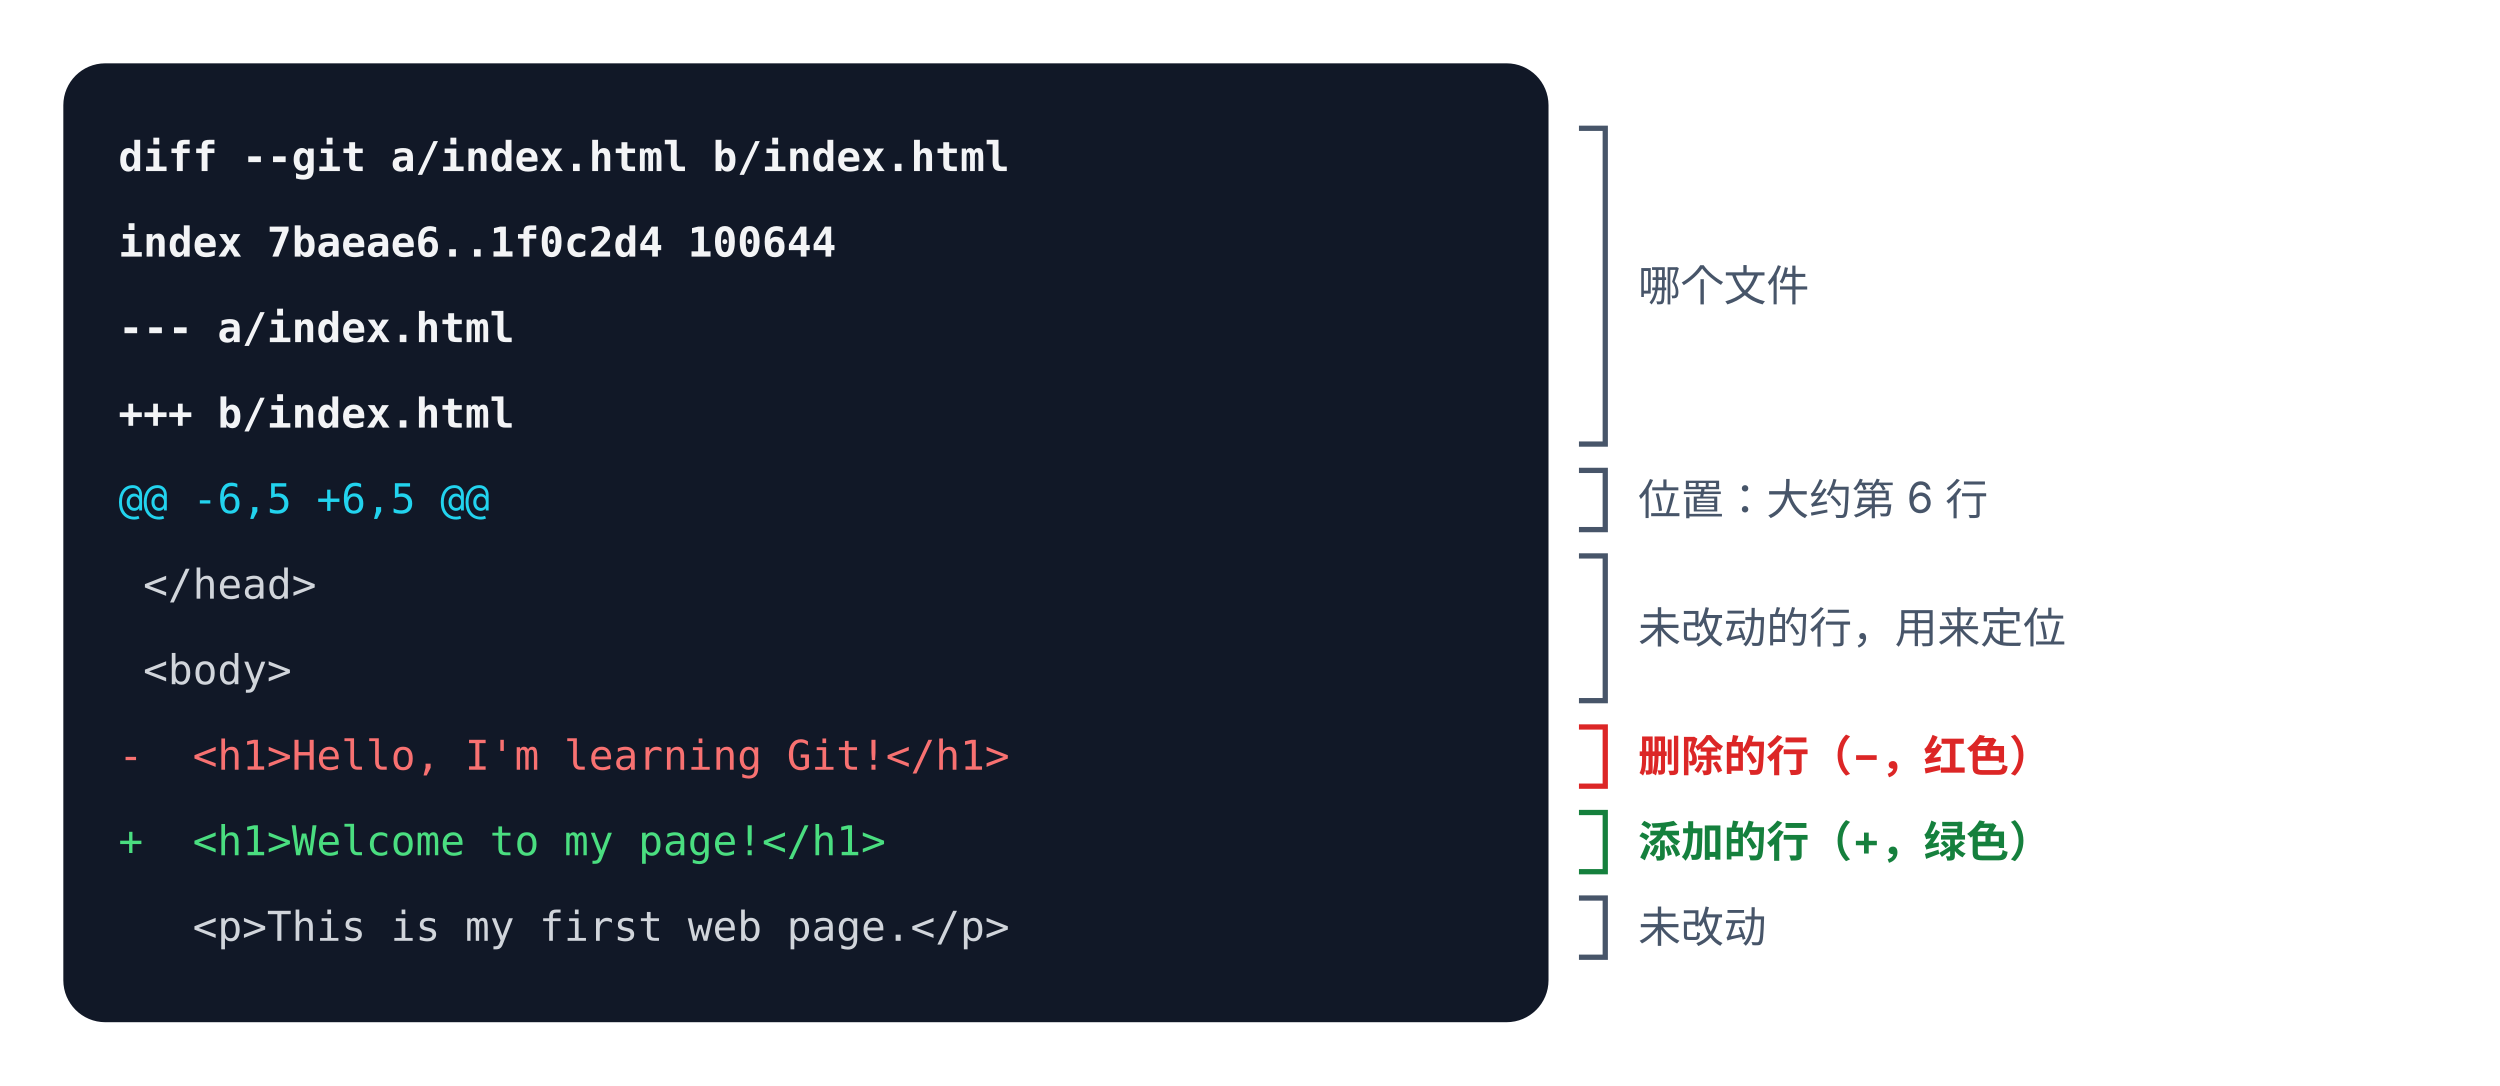
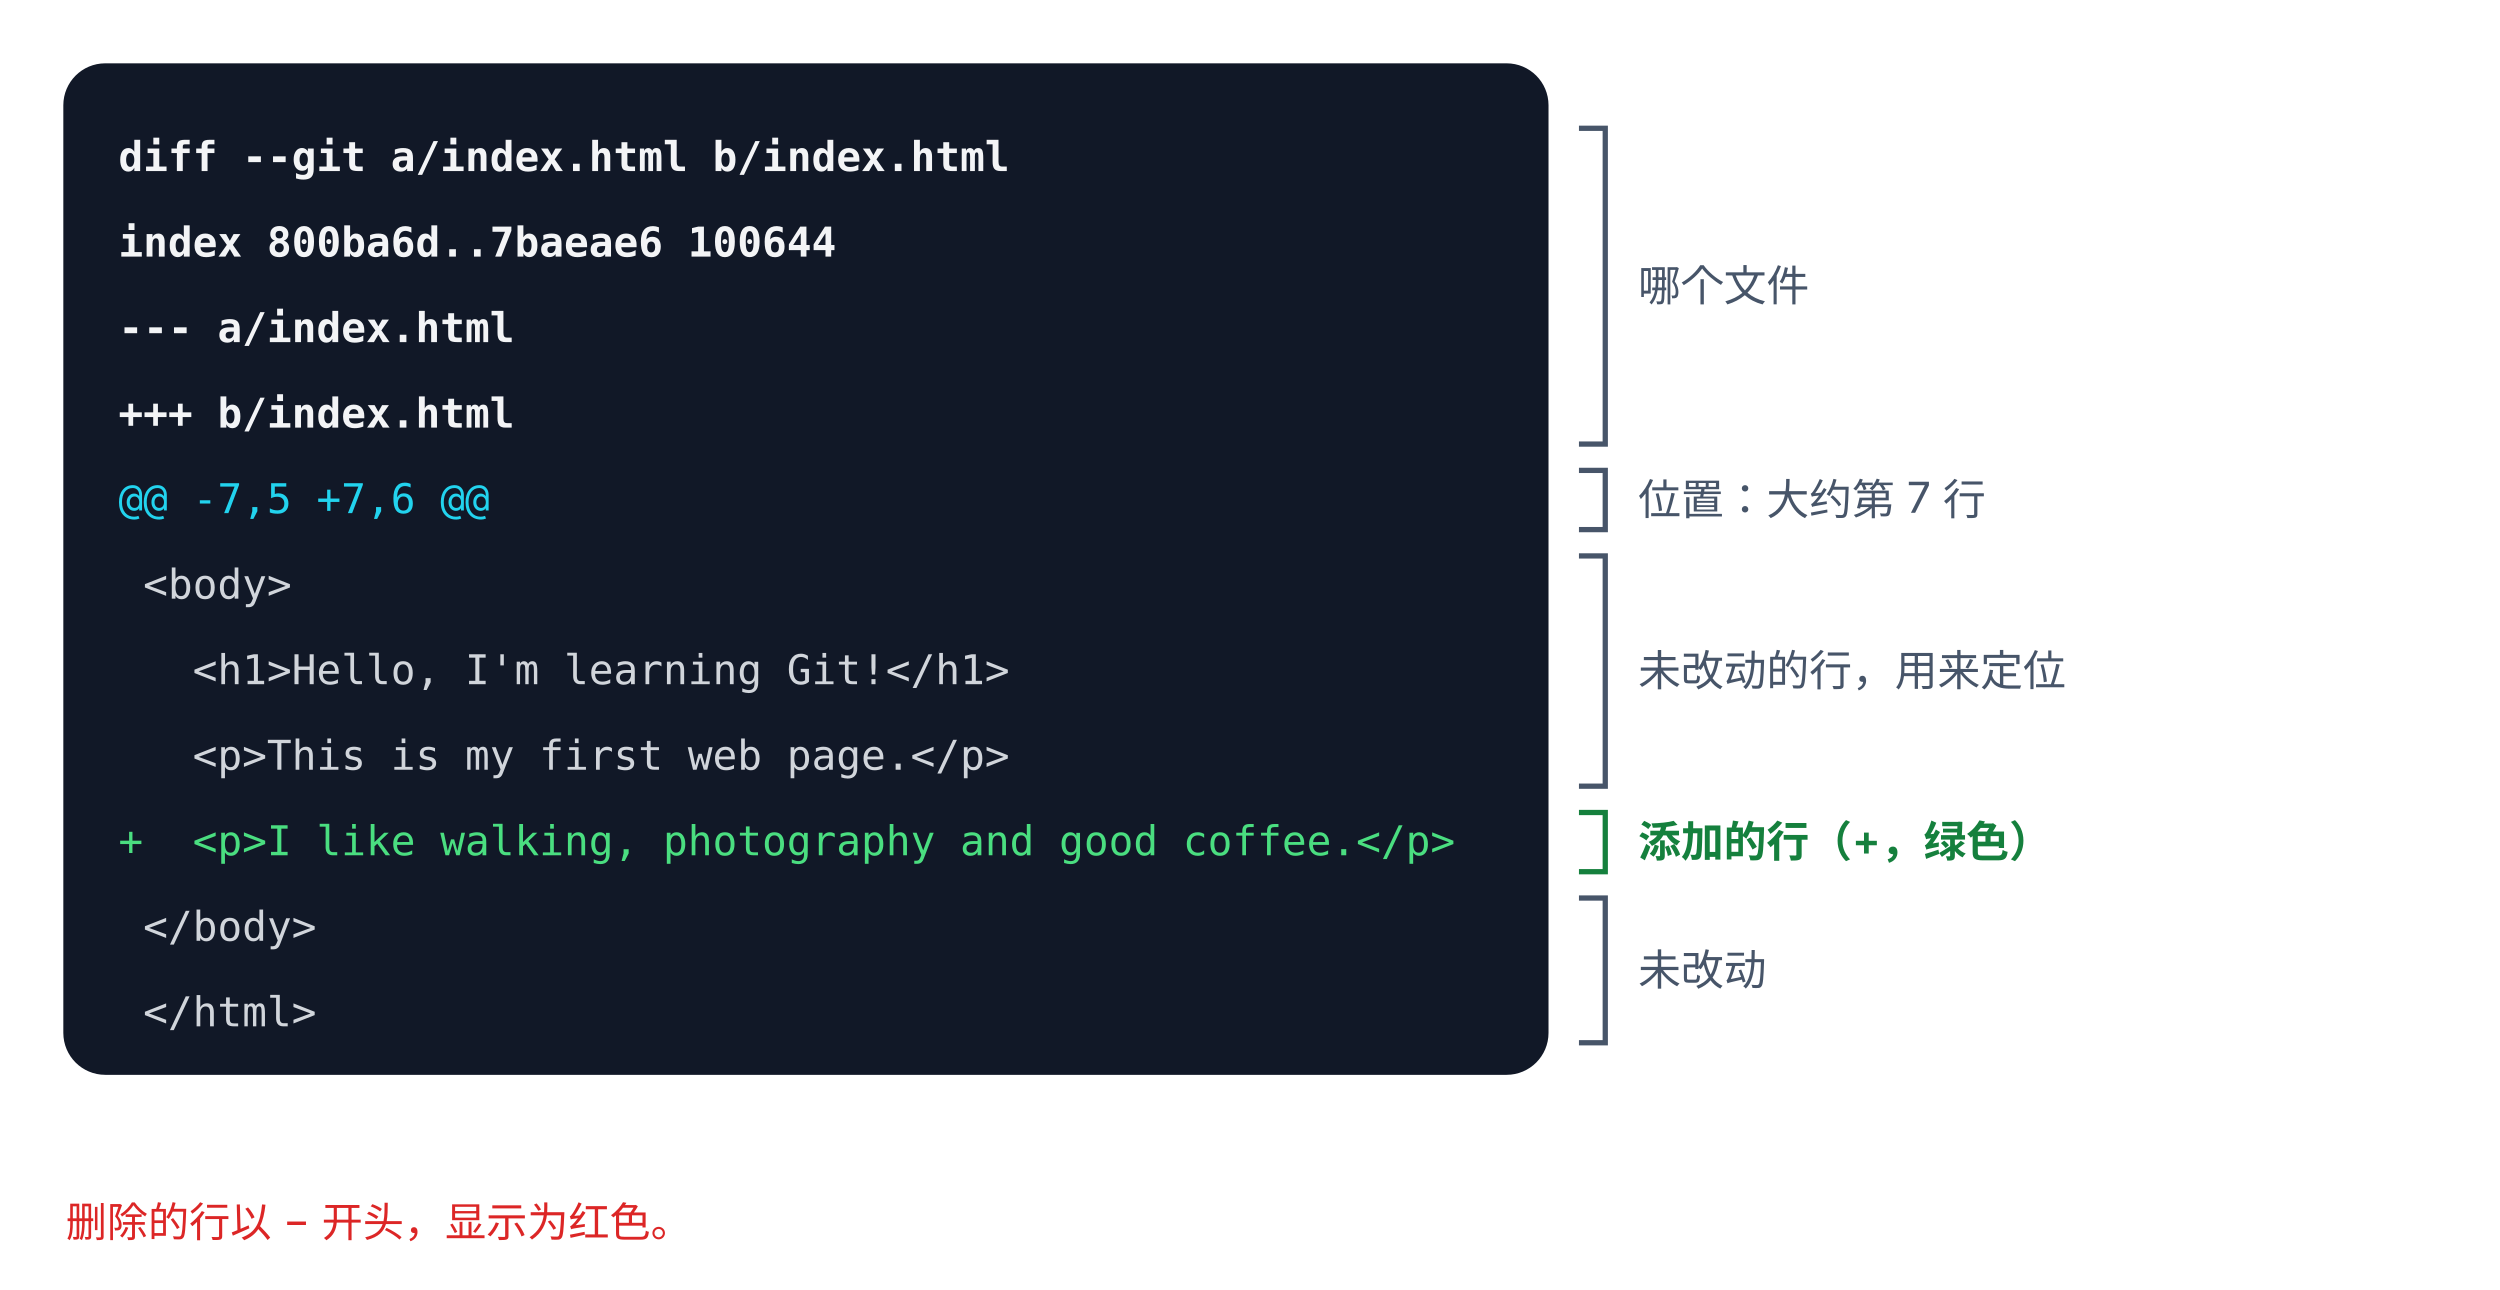
- <svg xmlns="http://www.w3.org/2000/svg" viewBox="0 0 760 330" width="760" height="330" role="img">
+ <svg xmlns="http://www.w3.org/2000/svg" viewBox="0 0 760 392" width="760" height="392" role="img">
  <defs />
-   <rect x="20" y="20" width="450" height="290" rx="12" fill="#111827" stroke="#111827" stroke-width="1.5" />
+   <rect x="20" y="20" width="450" height="306" rx="12" fill="#111827" stroke="#111827" stroke-width="1.5" />
  <text x="36" y="52" font-family="'DM Mono', Consolas, 'SFMono-Regular', Menlo, 'PingFang SC', 'Microsoft YaHei', monospace" font-size="12.5" font-weight="600" fill="#F3F4F6" text-anchor="start" xml:space="preserve">diff --git a/index.html b/index.html</text>
-   <text x="36" y="78" font-family="'DM Mono', Consolas, 'SFMono-Regular', Menlo, 'PingFang SC', 'Microsoft YaHei', monospace" font-size="12.5" font-weight="600" fill="#F3F4F6" text-anchor="start" xml:space="preserve">index 7baeae6..1f0c2d4 100644</text>
+   <text x="36" y="78" font-family="'DM Mono', Consolas, 'SFMono-Regular', Menlo, 'PingFang SC', 'Microsoft YaHei', monospace" font-size="12.5" font-weight="600" fill="#F3F4F6" text-anchor="start" xml:space="preserve">index 800ba6d..7baeae6 100644</text>
  <text x="36" y="104" font-family="'DM Mono', Consolas, 'SFMono-Regular', Menlo, 'PingFang SC', 'Microsoft YaHei', monospace" font-size="12.5" font-weight="600" fill="#F3F4F6" text-anchor="start" xml:space="preserve">--- a/index.html</text>
  <text x="36" y="130" font-family="'DM Mono', Consolas, 'SFMono-Regular', Menlo, 'PingFang SC', 'Microsoft YaHei', monospace" font-size="12.5" font-weight="600" fill="#F3F4F6" text-anchor="start" xml:space="preserve">+++ b/index.html</text>
-   <text x="36" y="156" font-family="'DM Mono', Consolas, 'SFMono-Regular', Menlo, 'PingFang SC', 'Microsoft YaHei', monospace" font-size="12.5" font-weight="400" fill="#22D3EE" text-anchor="start" xml:space="preserve">@@ -6,5 +6,5 @@</text>
-   <text x="36" y="182" font-family="'DM Mono', Consolas, 'SFMono-Regular', Menlo, 'PingFang SC', 'Microsoft YaHei', monospace" font-size="12.5" font-weight="400" fill="#D1D5DB" text-anchor="start" xml:space="preserve"> &lt;/head&gt;</text>
-   <text x="36" y="208" font-family="'DM Mono', Consolas, 'SFMono-Regular', Menlo, 'PingFang SC', 'Microsoft YaHei', monospace" font-size="12.5" font-weight="400" fill="#D1D5DB" text-anchor="start" xml:space="preserve"> &lt;body&gt;</text>
-   <text x="36" y="234" font-family="'DM Mono', Consolas, 'SFMono-Regular', Menlo, 'PingFang SC', 'Microsoft YaHei', monospace" font-size="12.5" font-weight="400" fill="#F87171" text-anchor="start" xml:space="preserve">-  &lt;h1&gt;Hello, I'm learning Git!&lt;/h1&gt;</text>
-   <text x="36" y="260" font-family="'DM Mono', Consolas, 'SFMono-Regular', Menlo, 'PingFang SC', 'Microsoft YaHei', monospace" font-size="12.5" font-weight="400" fill="#4ADE80" text-anchor="start" xml:space="preserve">+  &lt;h1&gt;Welcome to my page!&lt;/h1&gt;</text>
-   <text x="36" y="286" font-family="'DM Mono', Consolas, 'SFMono-Regular', Menlo, 'PingFang SC', 'Microsoft YaHei', monospace" font-size="12.5" font-weight="400" fill="#D1D5DB" text-anchor="start" xml:space="preserve">   &lt;p&gt;This is my first web page.&lt;/p&gt;</text>
+   <text x="36" y="156" font-family="'DM Mono', Consolas, 'SFMono-Regular', Menlo, 'PingFang SC', 'Microsoft YaHei', monospace" font-size="12.5" font-weight="400" fill="#22D3EE" text-anchor="start" xml:space="preserve">@@ -7,5 +7,6 @@</text>
+   <text x="36" y="182" font-family="'DM Mono', Consolas, 'SFMono-Regular', Menlo, 'PingFang SC', 'Microsoft YaHei', monospace" font-size="12.5" font-weight="400" fill="#D1D5DB" text-anchor="start" xml:space="preserve"> &lt;body&gt;</text>
+   <text x="36" y="208" font-family="'DM Mono', Consolas, 'SFMono-Regular', Menlo, 'PingFang SC', 'Microsoft YaHei', monospace" font-size="12.5" font-weight="400" fill="#D1D5DB" text-anchor="start" xml:space="preserve">   &lt;h1&gt;Hello, I'm learning Git!&lt;/h1&gt;</text>
+   <text x="36" y="234" font-family="'DM Mono', Consolas, 'SFMono-Regular', Menlo, 'PingFang SC', 'Microsoft YaHei', monospace" font-size="12.5" font-weight="400" fill="#D1D5DB" text-anchor="start" xml:space="preserve">   &lt;p&gt;This is my first web page.&lt;/p&gt;</text>
+   <text x="36" y="260" font-family="'DM Mono', Consolas, 'SFMono-Regular', Menlo, 'PingFang SC', 'Microsoft YaHei', monospace" font-size="12.5" font-weight="400" fill="#4ADE80" text-anchor="start" xml:space="preserve">+  &lt;p&gt;I like walking, photography and good coffee.&lt;/p&gt;</text>
+   <text x="36" y="286" font-family="'DM Mono', Consolas, 'SFMono-Regular', Menlo, 'PingFang SC', 'Microsoft YaHei', monospace" font-size="12.5" font-weight="400" fill="#D1D5DB" text-anchor="start" xml:space="preserve"> &lt;/body&gt;</text>
+   <text x="36" y="312" font-family="'DM Mono', Consolas, 'SFMono-Regular', Menlo, 'PingFang SC', 'Microsoft YaHei', monospace" font-size="12.5" font-weight="400" fill="#D1D5DB" text-anchor="start" xml:space="preserve"> &lt;/html&gt;</text>
  <path d="M480 39 h8 v96 h-8" stroke="#475569" stroke-width="1.6" fill="none" />
  <text x="498" y="91.5" font-family="'DM Sans', system-ui, -apple-system, 'Segoe UI', 'PingFang SC', 'Hiragino Sans GB', 'Microsoft YaHei', 'Noto Sans SC', sans-serif" font-size="13" font-weight="400" fill="#475569" text-anchor="start">哪个文件</text>
  <path d="M480 143 h8 v18 h-8" stroke="#475569" stroke-width="1.6" fill="none" />
-   <text x="498" y="156.5" font-family="'DM Sans', system-ui, -apple-system, 'Segoe UI', 'PingFang SC', 'Hiragino Sans GB', 'Microsoft YaHei', 'Noto Sans SC', sans-serif" font-size="13" font-weight="400" fill="#475569" text-anchor="start">位置：大约第 6 行</text>
-   <path d="M480 169 h8 v44 h-8" stroke="#475569" stroke-width="1.6" fill="none" />
-   <text x="498" y="195.5" font-family="'DM Sans', system-ui, -apple-system, 'Segoe UI', 'PingFang SC', 'Hiragino Sans GB', 'Microsoft YaHei', 'Noto Sans SC', sans-serif" font-size="13" font-weight="400" fill="#475569" text-anchor="start">未改动的行，用来定位</text>
-   <path d="M480 221 h8 v18 h-8" stroke="#DC2626" stroke-width="1.6" fill="none" />
-   <text x="498" y="234.5" font-family="'DM Sans', system-ui, -apple-system, 'Segoe UI', 'PingFang SC', 'Hiragino Sans GB', 'Microsoft YaHei', 'Noto Sans SC', sans-serif" font-size="13" font-weight="600" fill="#DC2626" text-anchor="start">删除的行（−，红色）</text>
+   <text x="498" y="156.5" font-family="'DM Sans', system-ui, -apple-system, 'Segoe UI', 'PingFang SC', 'Hiragino Sans GB', 'Microsoft YaHei', 'Noto Sans SC', sans-serif" font-size="13" font-weight="400" fill="#475569" text-anchor="start">位置：大约第 7 行</text>
+   <path d="M480 169 h8 v70 h-8" stroke="#475569" stroke-width="1.6" fill="none" />
+   <text x="498" y="208.5" font-family="'DM Sans', system-ui, -apple-system, 'Segoe UI', 'PingFang SC', 'Hiragino Sans GB', 'Microsoft YaHei', 'Noto Sans SC', sans-serif" font-size="13" font-weight="400" fill="#475569" text-anchor="start">未改动的行，用来定位</text>
  <path d="M480 247 h8 v18 h-8" stroke="#15803D" stroke-width="1.6" fill="none" />
  <text x="498" y="260.5" font-family="'DM Sans', system-ui, -apple-system, 'Segoe UI', 'PingFang SC', 'Hiragino Sans GB', 'Microsoft YaHei', 'Noto Sans SC', sans-serif" font-size="13" font-weight="600" fill="#15803D" text-anchor="start">添加的行（+，绿色）</text>
-   <path d="M480 273 h8 v18 h-8" stroke="#475569" stroke-width="1.6" fill="none" />
-   <text x="498" y="286.5" font-family="'DM Sans', system-ui, -apple-system, 'Segoe UI', 'PingFang SC', 'Hiragino Sans GB', 'Microsoft YaHei', 'Noto Sans SC', sans-serif" font-size="13" font-weight="400" fill="#475569" text-anchor="start">未改动</text>
+   <path d="M480 273 h8 v44 h-8" stroke="#475569" stroke-width="1.6" fill="none" />
+   <text x="498" y="299.5" font-family="'DM Sans', system-ui, -apple-system, 'Segoe UI', 'PingFang SC', 'Hiragino Sans GB', 'Microsoft YaHei', 'Noto Sans SC', sans-serif" font-size="13" font-weight="400" fill="#475569" text-anchor="start">未改动</text>
+   <text x="20" y="376" font-family="'DM Sans', system-ui, -apple-system, 'Segoe UI', 'PingFang SC', 'Hiragino Sans GB', 'Microsoft YaHei', 'Noto Sans SC', sans-serif" font-size="12.5" font-weight="400" fill="#DC2626" text-anchor="start">删除的行以 − 开头，显示为红色。</text>
</svg>
